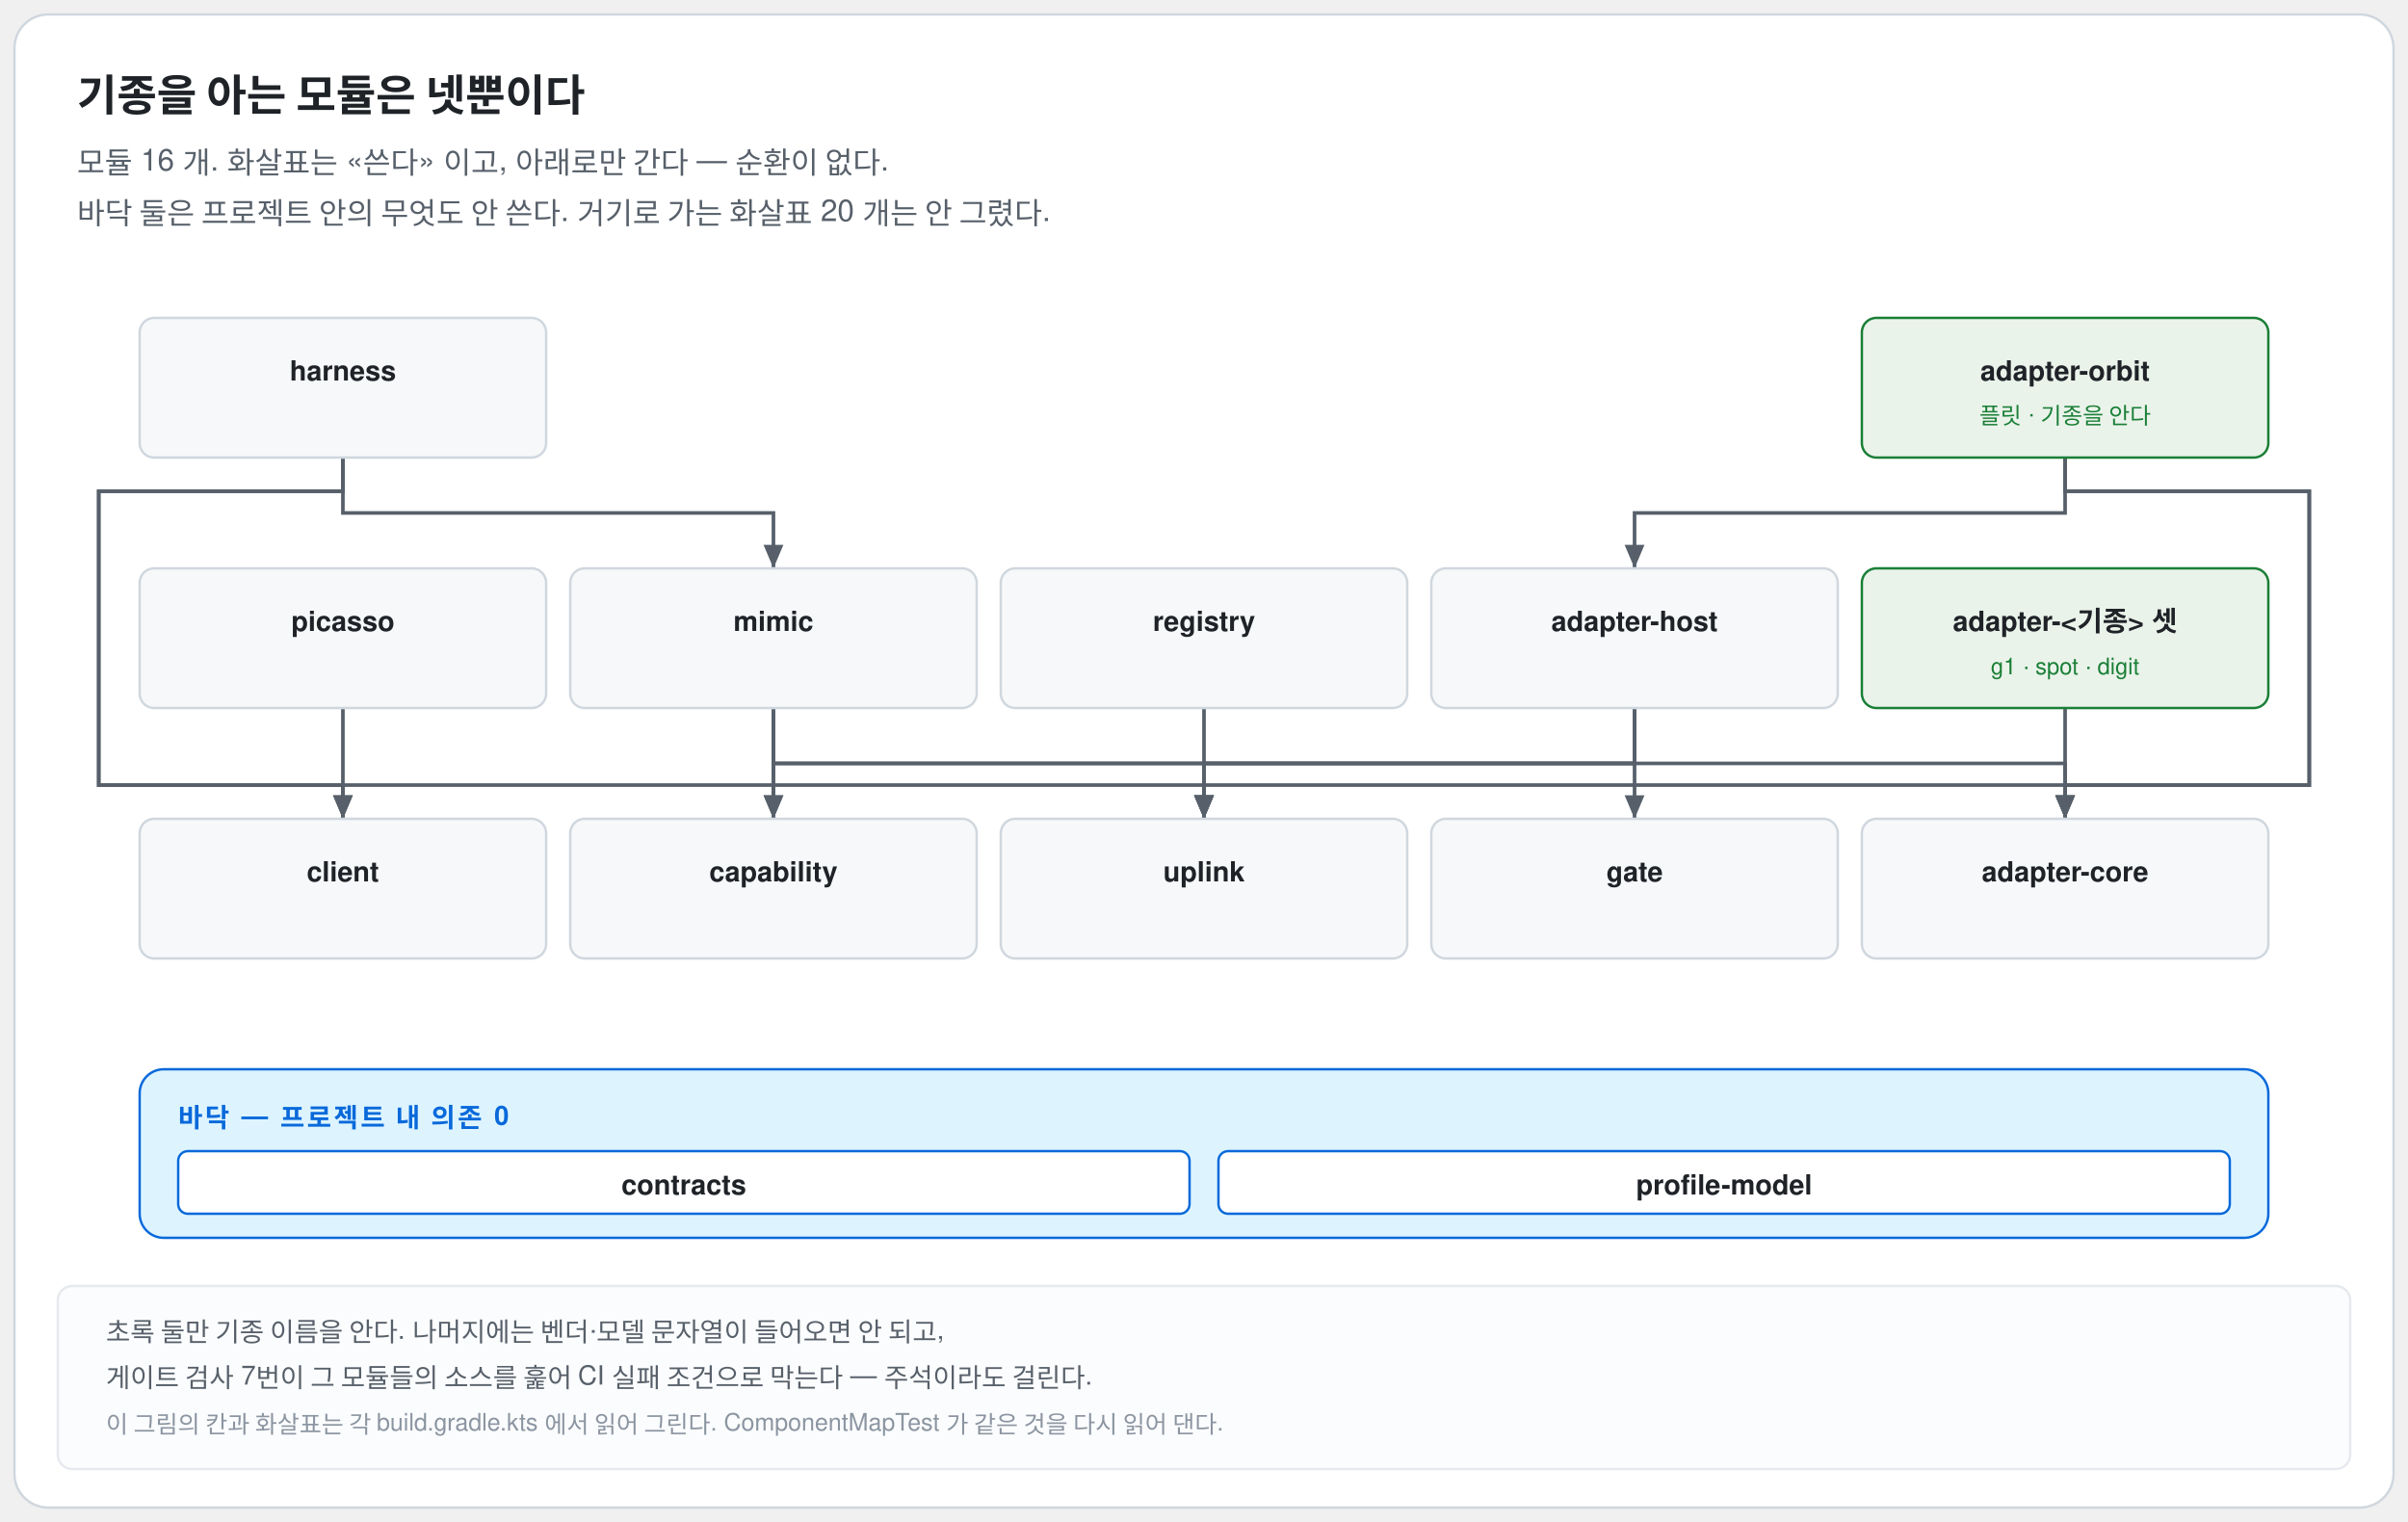
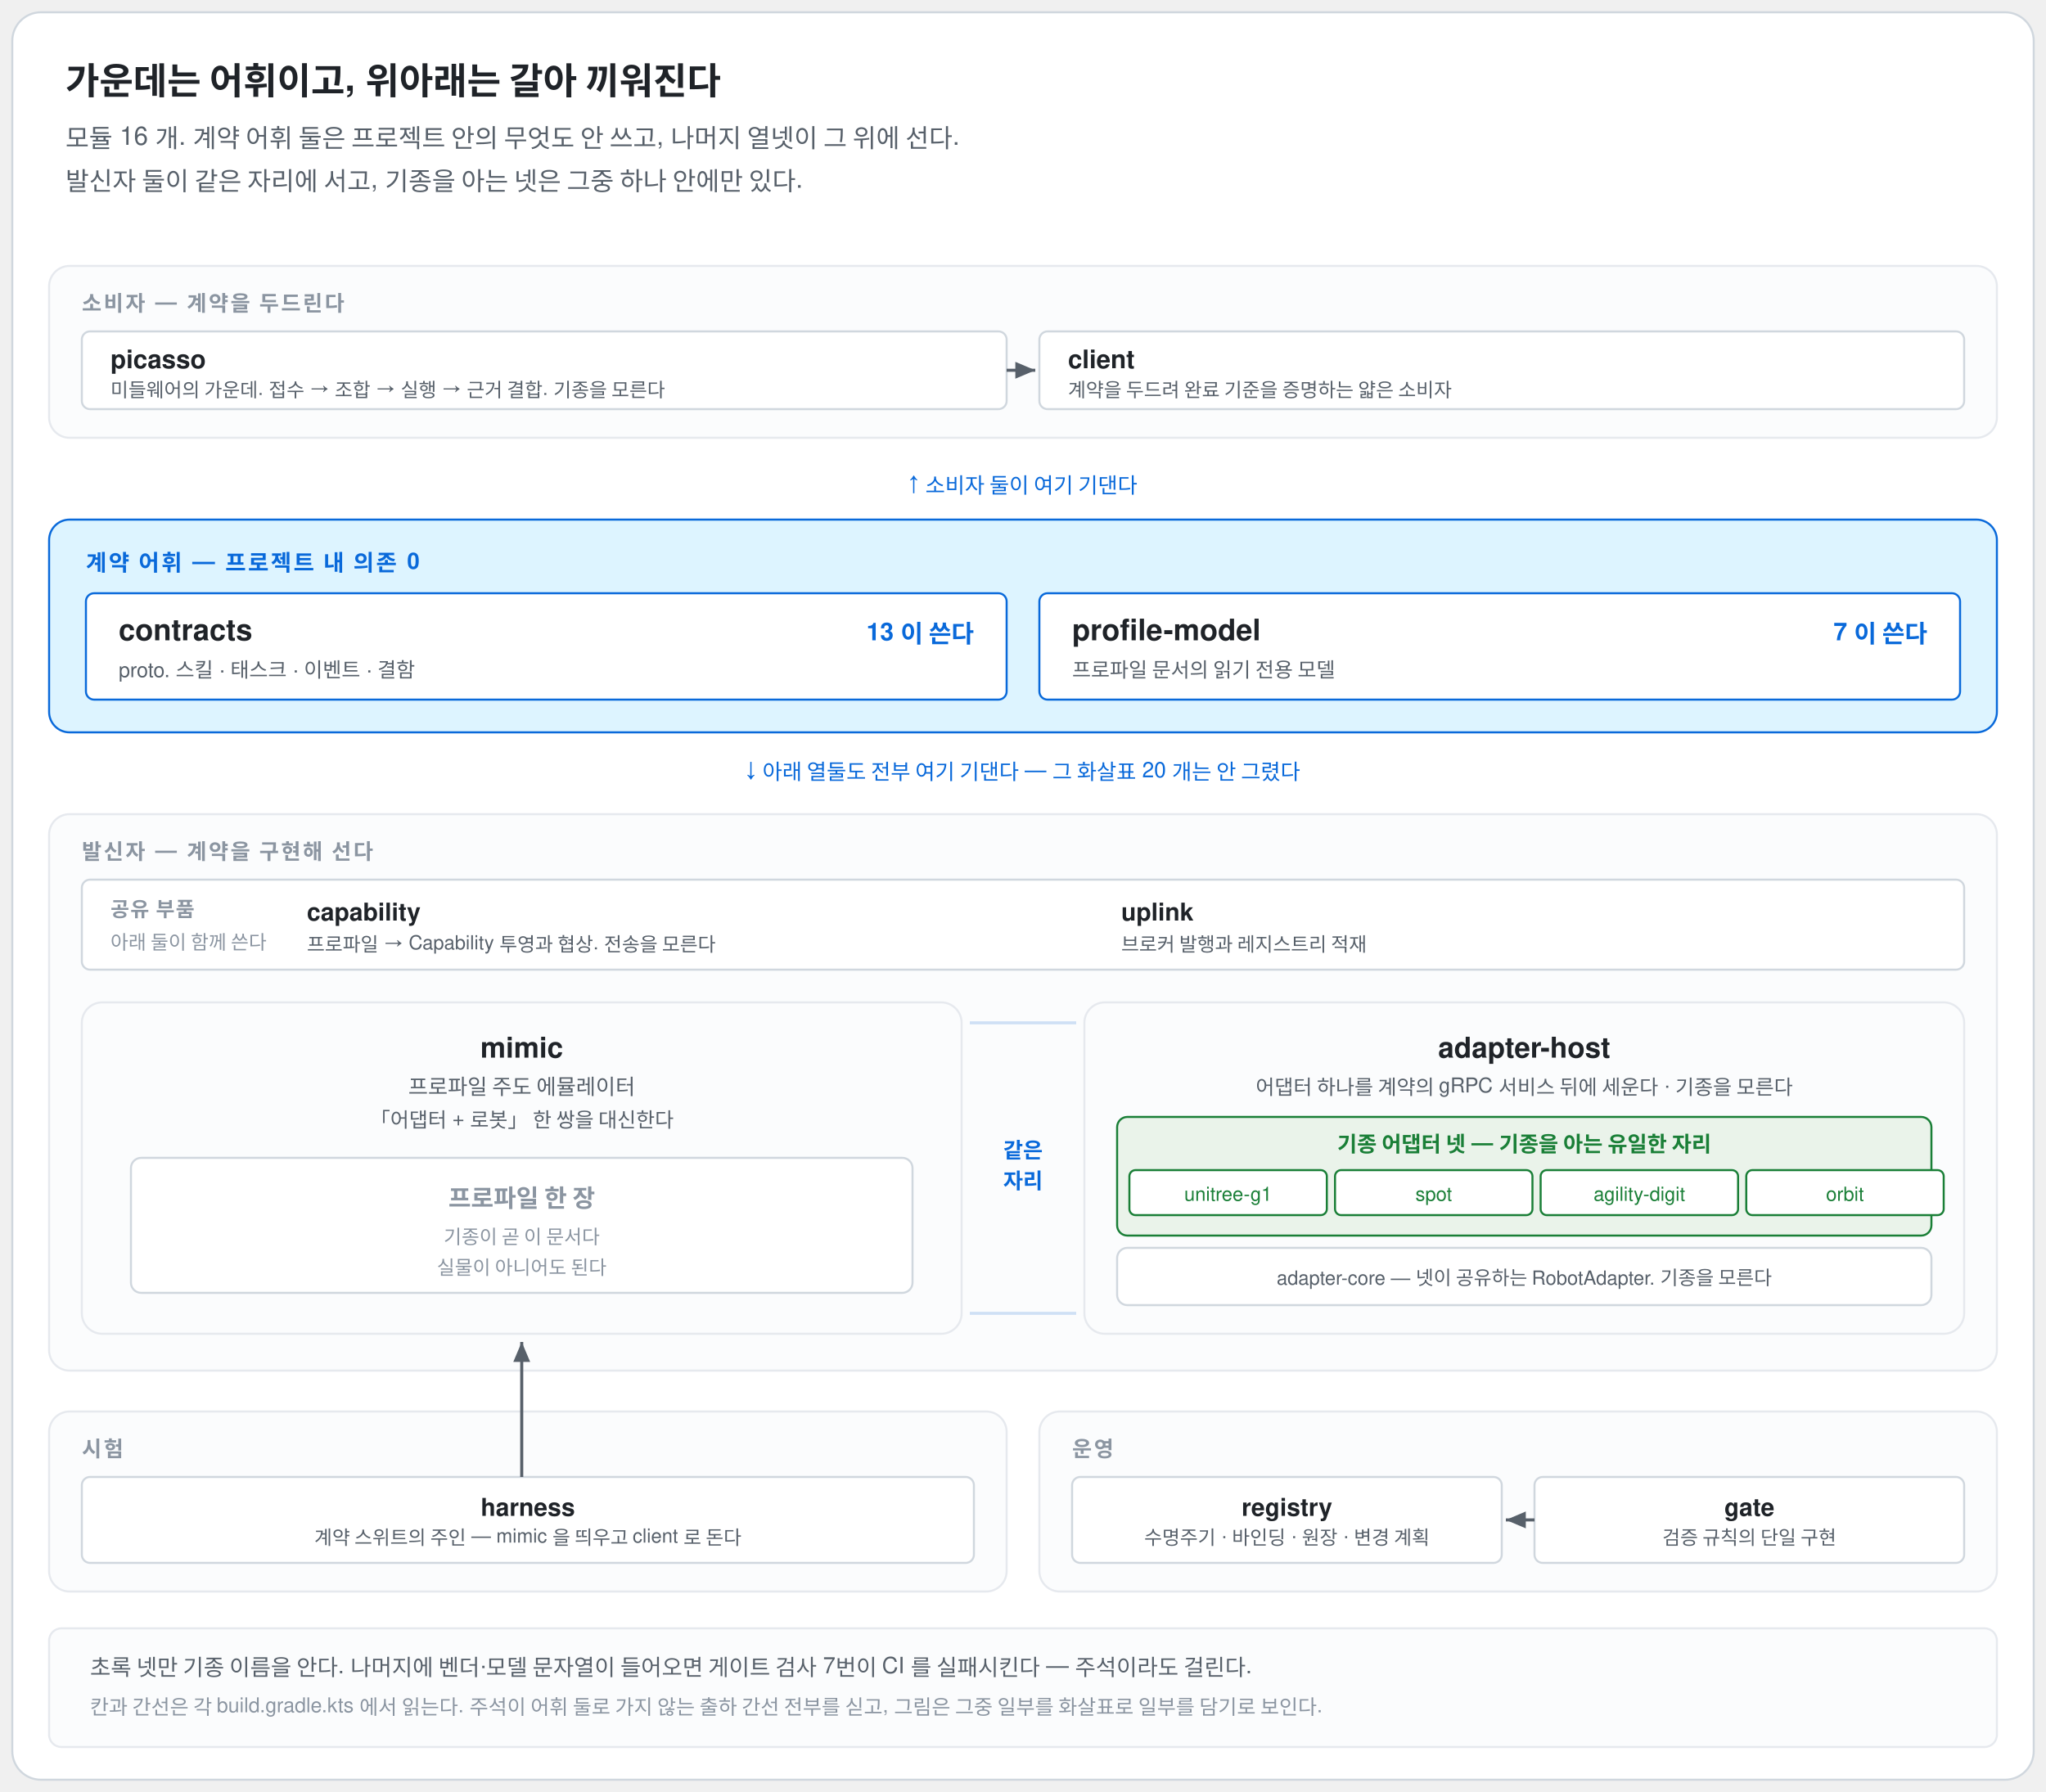
- <svg xmlns="http://www.w3.org/2000/svg" width="1000" height="632" viewBox="0 0 1000 632" font-family="Malgun Gothic,Apple SD Gothic Neo,Noto Sans KR,Segoe UI,-apple-system,Helvetica,Arial,sans-serif">
+ <svg xmlns="http://www.w3.org/2000/svg" width="1000" height="876" viewBox="0 0 1000 876" font-family="Malgun Gothic,Apple SD Gothic Neo,Noto Sans KR,Segoe UI,-apple-system,Helvetica,Arial,sans-serif">
  <defs>
    <marker id="am" markerWidth="8" markerHeight="8" refX="6.5" refY="2.75" orient="auto">
      <path d="M0,0 L6.5,2.75 L0,5.5 Z" fill="#57606a" />
    </marker>
  </defs>
-   <rect x="6" y="6" width="988" height="620" rx="14" fill="#ffffff" stroke="#d0d7de" />
-   <text x="32" y="46" font-size="18" font-weight="600" fill="#1f2328">기종을 아는 모듈은 넷뿐이다</text>
-   <text x="32" y="72" font-size="12.5" fill="#57606a">모듈 16 개. 화살표는 «쓴다» 이고, 아래로만 간다 — 순환이 없다.</text>
-   <text x="32" y="93" font-size="12.5" fill="#57606a">바닥 둘은 프로젝트 안의 무엇도 안 쓴다. 거기로 가는 화살표 20 개는 안 그렸다.</text>
-   <polyline points="857.6,294 857.6,340" fill="none" stroke="#57606a" stroke-width="1.5" marker-end="url(#am)" />
-   <polyline points="857.6,190 857.6,204 959,204 959,326 857.6,326 857.6,340" fill="none" stroke="#57606a" stroke-width="1.5" marker-end="url(#am)" />
-   <polyline points="857.6,190 857.6,213 678.8,213 678.8,236" fill="none" stroke="#57606a" stroke-width="1.5" marker-end="url(#am)" />
-   <polyline points="857.6,190 857.6,204 959,204 959,326 500,326 500,340" fill="none" stroke="#57606a" stroke-width="1.5" marker-end="url(#am)" />
-   <polyline points="678.8,294 678.8,317 857.6,317 857.6,340" fill="none" stroke="#57606a" stroke-width="1.5" marker-end="url(#am)" />
-   <polyline points="678.8,294 678.8,317 321.2,317 321.2,340" fill="none" stroke="#57606a" stroke-width="1.5" marker-end="url(#am)" />
-   <polyline points="678.8,294 678.8,317 500,317 500,340" fill="none" stroke="#57606a" stroke-width="1.5" marker-end="url(#am)" />
-   <polyline points="142.4,190 142.4,204 41,204 41,326 142.4,326 142.4,340" fill="none" stroke="#57606a" stroke-width="1.5" marker-end="url(#am)" />
-   <polyline points="142.4,190 142.4,213 321.2,213 321.2,236" fill="none" stroke="#57606a" stroke-width="1.5" marker-end="url(#am)" />
-   <polyline points="142.4,190 142.4,204 41,204 41,326 500,326 500,340" fill="none" stroke="#57606a" stroke-width="1.5" marker-end="url(#am)" />
-   <polyline points="321.2,294 321.2,340" fill="none" stroke="#57606a" stroke-width="1.5" marker-end="url(#am)" />
-   <polyline points="321.2,294 321.2,317 500,317 500,340" fill="none" stroke="#57606a" stroke-width="1.5" marker-end="url(#am)" />
-   <polyline points="142.4,294 142.4,340" fill="none" stroke="#57606a" stroke-width="1.5" marker-end="url(#am)" />
-   <polyline points="500,294 500,317 678.8,317 678.8,340" fill="none" stroke="#57606a" stroke-width="1.5" marker-end="url(#am)" />
-   <rect x="58" y="132" width="168.8" height="58" rx="6" fill="#f6f8fa" stroke="#d0d7de" />
-   <text x="142.4" y="158" font-size="11.5" font-weight="600" text-anchor="middle" fill="#1f2328">harness</text>
-   <rect x="773.2" y="132" width="168.8" height="58" rx="6" fill="#eaf3ea" stroke="#1a7f37" />
-   <text x="857.6" y="158" font-size="11.5" font-weight="600" text-anchor="middle" fill="#1f2328">adapter-orbit</text>
-   <text x="857.6" y="176" font-size="9.5" text-anchor="middle" fill="#1a7f37">플릿 · 기종을 안다</text>
-   <rect x="58" y="236" width="168.8" height="58" rx="6" fill="#f6f8fa" stroke="#d0d7de" />
-   <text x="142.4" y="262" font-size="11.5" font-weight="600" text-anchor="middle" fill="#1f2328">picasso</text>
-   <rect x="236.8" y="236" width="168.8" height="58" rx="6" fill="#f6f8fa" stroke="#d0d7de" />
-   <text x="321.2" y="262" font-size="11.5" font-weight="600" text-anchor="middle" fill="#1f2328">mimic</text>
-   <rect x="415.6" y="236" width="168.8" height="58" rx="6" fill="#f6f8fa" stroke="#d0d7de" />
-   <text x="500" y="262" font-size="11.5" font-weight="600" text-anchor="middle" fill="#1f2328">registry</text>
-   <rect x="594.4" y="236" width="168.8" height="58" rx="6" fill="#f6f8fa" stroke="#d0d7de" />
-   <text x="678.8" y="262" font-size="11.5" font-weight="600" text-anchor="middle" fill="#1f2328">adapter-host</text>
-   <rect x="773.2" y="236" width="168.8" height="58" rx="6" fill="#eaf3ea" stroke="#1a7f37" />
-   <text x="857.6" y="262" font-size="11.5" font-weight="600" text-anchor="middle" fill="#1f2328">adapter-&lt;기종&gt; 셋</text>
-   <text x="857.6" y="280" font-size="9.5" text-anchor="middle" fill="#1a7f37">g1 · spot · digit</text>
-   <rect x="58" y="340" width="168.8" height="58" rx="6" fill="#f6f8fa" stroke="#d0d7de" />
-   <text x="142.4" y="366" font-size="11.5" font-weight="600" text-anchor="middle" fill="#1f2328">client</text>
-   <rect x="236.8" y="340" width="168.8" height="58" rx="6" fill="#f6f8fa" stroke="#d0d7de" />
-   <text x="321.2" y="366" font-size="11.5" font-weight="600" text-anchor="middle" fill="#1f2328">capability</text>
-   <rect x="415.6" y="340" width="168.8" height="58" rx="6" fill="#f6f8fa" stroke="#d0d7de" />
-   <text x="500" y="366" font-size="11.5" font-weight="600" text-anchor="middle" fill="#1f2328">uplink</text>
-   <rect x="594.4" y="340" width="168.8" height="58" rx="6" fill="#f6f8fa" stroke="#d0d7de" />
-   <text x="678.8" y="366" font-size="11.5" font-weight="600" text-anchor="middle" fill="#1f2328">gate</text>
-   <rect x="773.2" y="340" width="168.8" height="58" rx="6" fill="#f6f8fa" stroke="#d0d7de" />
-   <text x="857.6" y="366" font-size="11.5" font-weight="600" text-anchor="middle" fill="#1f2328">adapter-core</text>
-   <rect x="58" y="444" width="884" height="70" rx="10" fill="#ddf4ff" stroke="#0969da" />
-   <text x="74" y="468" font-size="11" font-weight="700" letter-spacing="1" fill="#0969da">바닥 — 프로젝트 내 의존 0</text>
-   <rect x="74" y="478" width="420" height="26" rx="4" fill="#ffffff" stroke="#0969da" />
-   <text x="284" y="496" font-size="11.5" font-weight="600" text-anchor="middle" fill="#1f2328">contracts</text>
-   <rect x="506" y="478" width="420" height="26" rx="4" fill="#ffffff" stroke="#0969da" />
-   <text x="716" y="496" font-size="11.5" font-weight="600" text-anchor="middle" fill="#1f2328">profile-model</text>
-   <rect x="24" y="534" width="952" height="76" rx="6" fill="#fbfcfd" stroke="#e6e9ee" />
-   <text x="44" y="557" font-size="11" fill="#57606a">초록 둘만 기종 이름을 안다. 나머지에는 벤더·모델 문자열이 들어오면 안 되고,</text>
-   <text x="44" y="576" font-size="11" fill="#57606a">게이트 검사 7번이 그 모듈들의 소스를 훑어 CI 실패 조건으로 막는다 — 주석이라도 걸린다.</text>
-   <text x="44" y="595" font-size="10" fill="#8b95a1">이 그림의 칸과 화살표는 각 build.gradle.kts 에서 읽어 그린다. ComponentMapTest 가 같은 것을 다시 읽어 댄다.</text>
+   <rect x="6" y="6" width="988" height="864" rx="14" fill="#ffffff" stroke="#d0d7de" />
+   <text x="32" y="46" font-size="18" font-weight="600" fill="#1f2328">가운데는 어휘이고, 위아래는 갈아 끼워진다</text>
+   <text x="32" y="72" font-size="12.5" fill="#57606a">모듈 16 개. 계약 어휘 둘은 프로젝트 안의 무엇도 안 쓰고, 나머지 열넷이 그 위에 선다.</text>
+   <text x="32" y="93" font-size="12.5" fill="#57606a">발신자 둘이 같은 자리에 서고, 기종을 아는 넷은 그중 하나 안에만 있다.</text>
+   <rect x="24" y="130" width="952" height="84" rx="10" fill="#fbfcfd" stroke="#e6e9ee" />
+   <text x="40" y="152" font-size="10.5" font-weight="700" letter-spacing="1" fill="#8b95a1">소비자 — 계약을 두드린다</text>
+   <rect x="40" y="162" width="452" height="38" rx="4" fill="#ffffff" stroke="#d0d7de" />
+   <text x="54" y="180" font-size="12.5" font-weight="600" fill="#1f2328">picasso</text>
+   <text x="54" y="194" font-size="9.5" fill="#57606a">미들웨어의 가운데. 접수 → 조합 → 실행 → 근거 결합. 기종을 모른다</text>
+   <rect x="508" y="162" width="452" height="38" rx="4" fill="#ffffff" stroke="#d0d7de" />
+   <text x="522" y="180" font-size="12.5" font-weight="600" fill="#1f2328">client</text>
+   <text x="522" y="194" font-size="9.5" fill="#57606a">계약을 두드려 완료 기준을 증명하는 얇은 소비자</text>
+   <polyline points="492,181 506,181" fill="none" stroke="#57606a" stroke-width="1.5" marker-end="url(#am)" />
+   <rect x="24" y="254" width="952" height="104" rx="10" fill="#ddf4ff" stroke="#0969da" />
+   <text x="42" y="279" font-size="11" font-weight="700" letter-spacing="1" fill="#0969da">계약 어휘 — 프로젝트 내 의존 0</text>
+   <rect x="42" y="290" width="450" height="52" rx="4" fill="#ffffff" stroke="#0969da" />
+   <text x="58" y="313" font-size="14.5" font-weight="600" fill="#1f2328">contracts</text>
+   <text x="58" y="331" font-size="10" fill="#57606a">proto. 스킬 · 태스크 · 이벤트 · 결함</text>
+   <text x="476" y="313" font-size="12" font-weight="600" text-anchor="end" fill="#0969da">13 이 쓴다</text>
+   <rect x="508" y="290" width="450" height="52" rx="4" fill="#ffffff" stroke="#0969da" />
+   <text x="524" y="313" font-size="14.5" font-weight="600" fill="#1f2328">profile-model</text>
+   <text x="524" y="331" font-size="10" fill="#57606a">프로파일 문서의 읽기 전용 모델</text>
+   <text x="942" y="313" font-size="12" font-weight="600" text-anchor="end" fill="#0969da">7 이 쓴다</text>
+   <text x="500" y="240" font-size="10.5" text-anchor="middle" fill="#0969da">↑ 소비자 둘이 여기 기댄다</text>
+   <text x="500" y="380" font-size="10.5" text-anchor="middle" fill="#0969da">↓ 아래 열둘도 전부 여기 기댄다 — 그 화살표 20 개는 안 그렸다</text>
+   <rect x="24" y="398" width="952" height="272" rx="10" fill="#fbfcfd" stroke="#e6e9ee" />
+   <text x="40" y="420" font-size="10.5" font-weight="700" letter-spacing="1" fill="#8b95a1">발신자 — 계약을 구현해 선다</text>
+   <rect x="40" y="430" width="920" height="44" rx="4" fill="#ffffff" stroke="#d0d7de" />
+   <text x="54" y="448" font-size="10" font-weight="700" letter-spacing="0.5" fill="#8b95a1">공유 부품</text>
+   <text x="54" y="464" font-size="9.5" fill="#8b95a1">아래 둘이 함께 쓴다</text>
+   <text x="150" y="450" font-size="12" font-weight="600" fill="#1f2328">capability</text>
+   <text x="150" y="465" font-size="9.5" fill="#57606a">프로파일 → Capability 투영과 협상. 전송을 모른다</text>
+   <text x="548" y="450" font-size="12" font-weight="600" fill="#1f2328">uplink</text>
+   <text x="548" y="465" font-size="9.5" fill="#57606a">브로커 발행과 레지스트리 적재</text>
+   <rect x="40" y="490" width="430" height="162" rx="10" fill="#fbfcfd" stroke="#e6e9ee" />
+   <text x="255" y="517" font-size="14" font-weight="600" text-anchor="middle" fill="#1f2328">mimic</text>
+   <text x="255" y="535" font-size="10.5" text-anchor="middle" fill="#57606a">프로파일 주도 에뮬레이터</text>
+   <text x="255" y="551" font-size="10" text-anchor="middle" fill="#57606a">「어댑터 + 로봇」 한 쌍을 대신한다</text>
+   <rect x="64" y="566" width="382" height="66" rx="5" fill="#ffffff" stroke="#d0d7de" />
+   <text x="255" y="590" font-size="12" font-weight="600" text-anchor="middle" fill="#8b95a1">프로파일 한 장</text>
+   <text x="255" y="608" font-size="9.5" text-anchor="middle" fill="#8b95a1">기종이 곧 이 문서다</text>
+   <text x="255" y="623" font-size="9.5" text-anchor="middle" fill="#8b95a1">실물이 아니어도 된다</text>
+   <rect x="530" y="490" width="430" height="162" rx="10" fill="#fbfcfd" stroke="#e6e9ee" />
+   <text x="745" y="517" font-size="14" font-weight="600" text-anchor="middle" fill="#1f2328">adapter-host</text>
+   <text x="745" y="535" font-size="10" text-anchor="middle" fill="#57606a">어댑터 하나를 계약의 gRPC 서비스 뒤에 세운다 · 기종을 모른다</text>
+   <rect x="546" y="546" width="398" height="58" rx="5" fill="#eaf3ea" stroke="#1a7f37" />
+   <text x="745" y="563" font-size="10.5" font-weight="600" text-anchor="middle" fill="#1a7f37">기종 어댑터 넷 — 기종을 아는 유일한 자리</text>
+   <rect x="552" y="572" width="96.5" height="22" rx="3" fill="#ffffff" stroke="#1a7f37" />
+   <text x="600.25" y="587" font-size="9.5" text-anchor="middle" fill="#1a7f37">unitree-g1</text>
+   <rect x="652.5" y="572" width="96.5" height="22" rx="3" fill="#ffffff" stroke="#1a7f37" />
+   <text x="700.75" y="587" font-size="9.5" text-anchor="middle" fill="#1a7f37">spot</text>
+   <rect x="753" y="572" width="96.5" height="22" rx="3" fill="#ffffff" stroke="#1a7f37" />
+   <text x="801.25" y="587" font-size="9.5" text-anchor="middle" fill="#1a7f37">agility-digit</text>
+   <rect x="853.5" y="572" width="96.5" height="22" rx="3" fill="#ffffff" stroke="#1a7f37" />
+   <text x="901.75" y="587" font-size="9.5" text-anchor="middle" fill="#1a7f37">orbit</text>
+   <rect x="546" y="610" width="398" height="28" rx="5" fill="#ffffff" stroke="#d0d7de" />
+   <text x="745" y="628" font-size="9.5" text-anchor="middle" fill="#57606a">adapter-core — 넷이 공유하는 RobotAdapter. 기종을 모른다</text>
+   <polyline points="474,500 526,500" fill="none" stroke="#cfe0f5" stroke-width="1.5" />
+   <polyline points="474,642 526,642" fill="none" stroke="#cfe0f5" stroke-width="1.5" />
+   <text x="500" y="566" font-size="10.5" font-weight="700" text-anchor="middle" fill="#0969da">같은</text>
+   <text x="500" y="581" font-size="10.5" font-weight="700" text-anchor="middle" fill="#0969da">자리</text>
+   <rect x="24" y="690" width="468" height="88" rx="10" fill="#fbfcfd" stroke="#e6e9ee" />
+   <text x="40" y="712" font-size="10.5" font-weight="700" letter-spacing="1" fill="#8b95a1">시험</text>
+   <rect x="40" y="722" width="436" height="42" rx="4" fill="#ffffff" stroke="#d0d7de" />
+   <text x="258" y="741" font-size="12" font-weight="600" text-anchor="middle" fill="#1f2328">harness</text>
+   <text x="258" y="755" font-size="9.5" text-anchor="middle" fill="#57606a">계약 스위트의 주인 — mimic 을 띄우고 client 로 돈다</text>
+   <polyline points="255,722 255,656" fill="none" stroke="#57606a" stroke-width="1.5" marker-end="url(#am)" />
+   <rect x="508" y="690" width="468" height="88" rx="10" fill="#fbfcfd" stroke="#e6e9ee" />
+   <text x="524" y="712" font-size="10.5" font-weight="700" letter-spacing="1" fill="#8b95a1">운영</text>
+   <rect x="524" y="722" width="210" height="42" rx="4" fill="#ffffff" stroke="#d0d7de" />
+   <text x="629" y="741" font-size="12" font-weight="600" text-anchor="middle" fill="#1f2328">registry</text>
+   <text x="629" y="755" font-size="9.5" text-anchor="middle" fill="#57606a">수명주기 · 바인딩 · 원장 · 변경 계획</text>
+   <rect x="750" y="722" width="210" height="42" rx="4" fill="#ffffff" stroke="#d0d7de" />
+   <text x="855" y="741" font-size="12" font-weight="600" text-anchor="middle" fill="#1f2328">gate</text>
+   <text x="855" y="755" font-size="9.5" text-anchor="middle" fill="#57606a">검증 규칙의 단일 구현</text>
+   <polyline points="750,743 736,743" fill="none" stroke="#57606a" stroke-width="1.5" marker-end="url(#am)" />
+   <rect x="24" y="796" width="952" height="58" rx="6" fill="#fbfcfd" stroke="#e6e9ee" />
+   <text x="44" y="819" font-size="11" fill="#57606a">초록 넷만 기종 이름을 안다. 나머지에 벤더·모델 문자열이 들어오면 게이트 검사 7번이 CI 를 실패시킨다 — 주석이라도 걸린다.</text>
+   <text x="44" y="838" font-size="10" fill="#8b95a1">칸과 간선은 각 build.gradle.kts 에서 읽는다. 주석이 어휘 둘로 가지 않는 출하 간선 전부를 싣고, 그림은 그중 일부를 화살표로 일부를 담기로 보인다.</text>
</svg>
